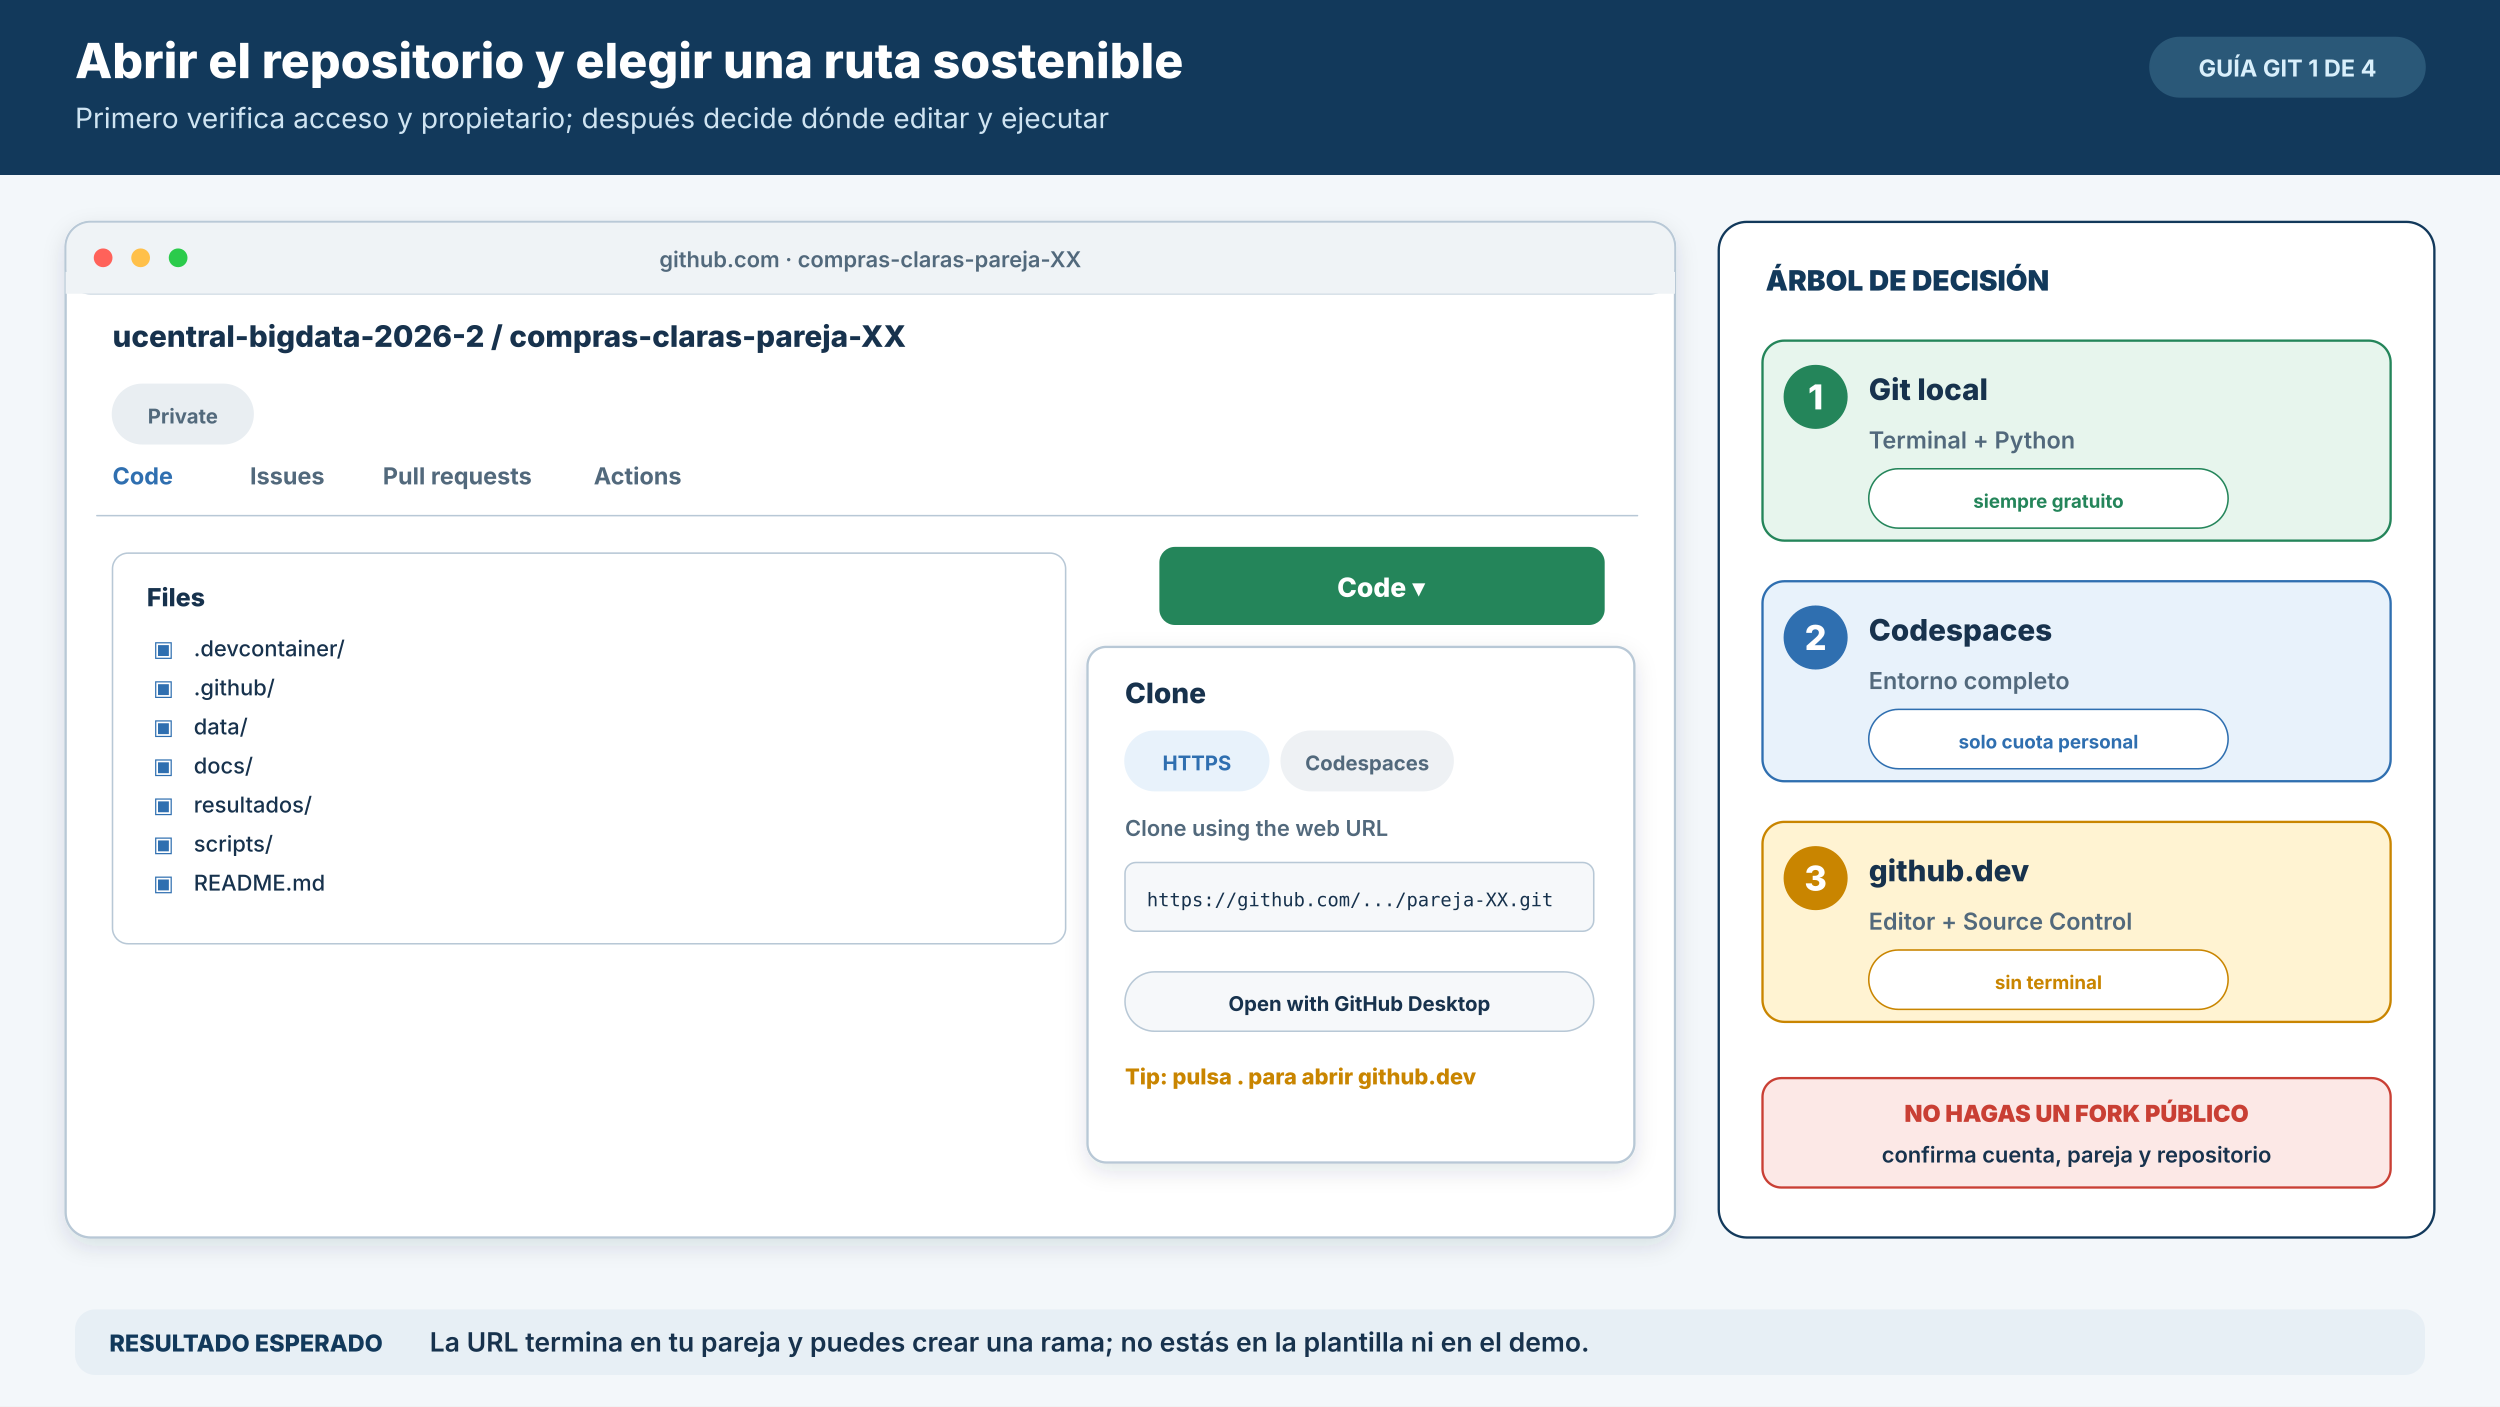
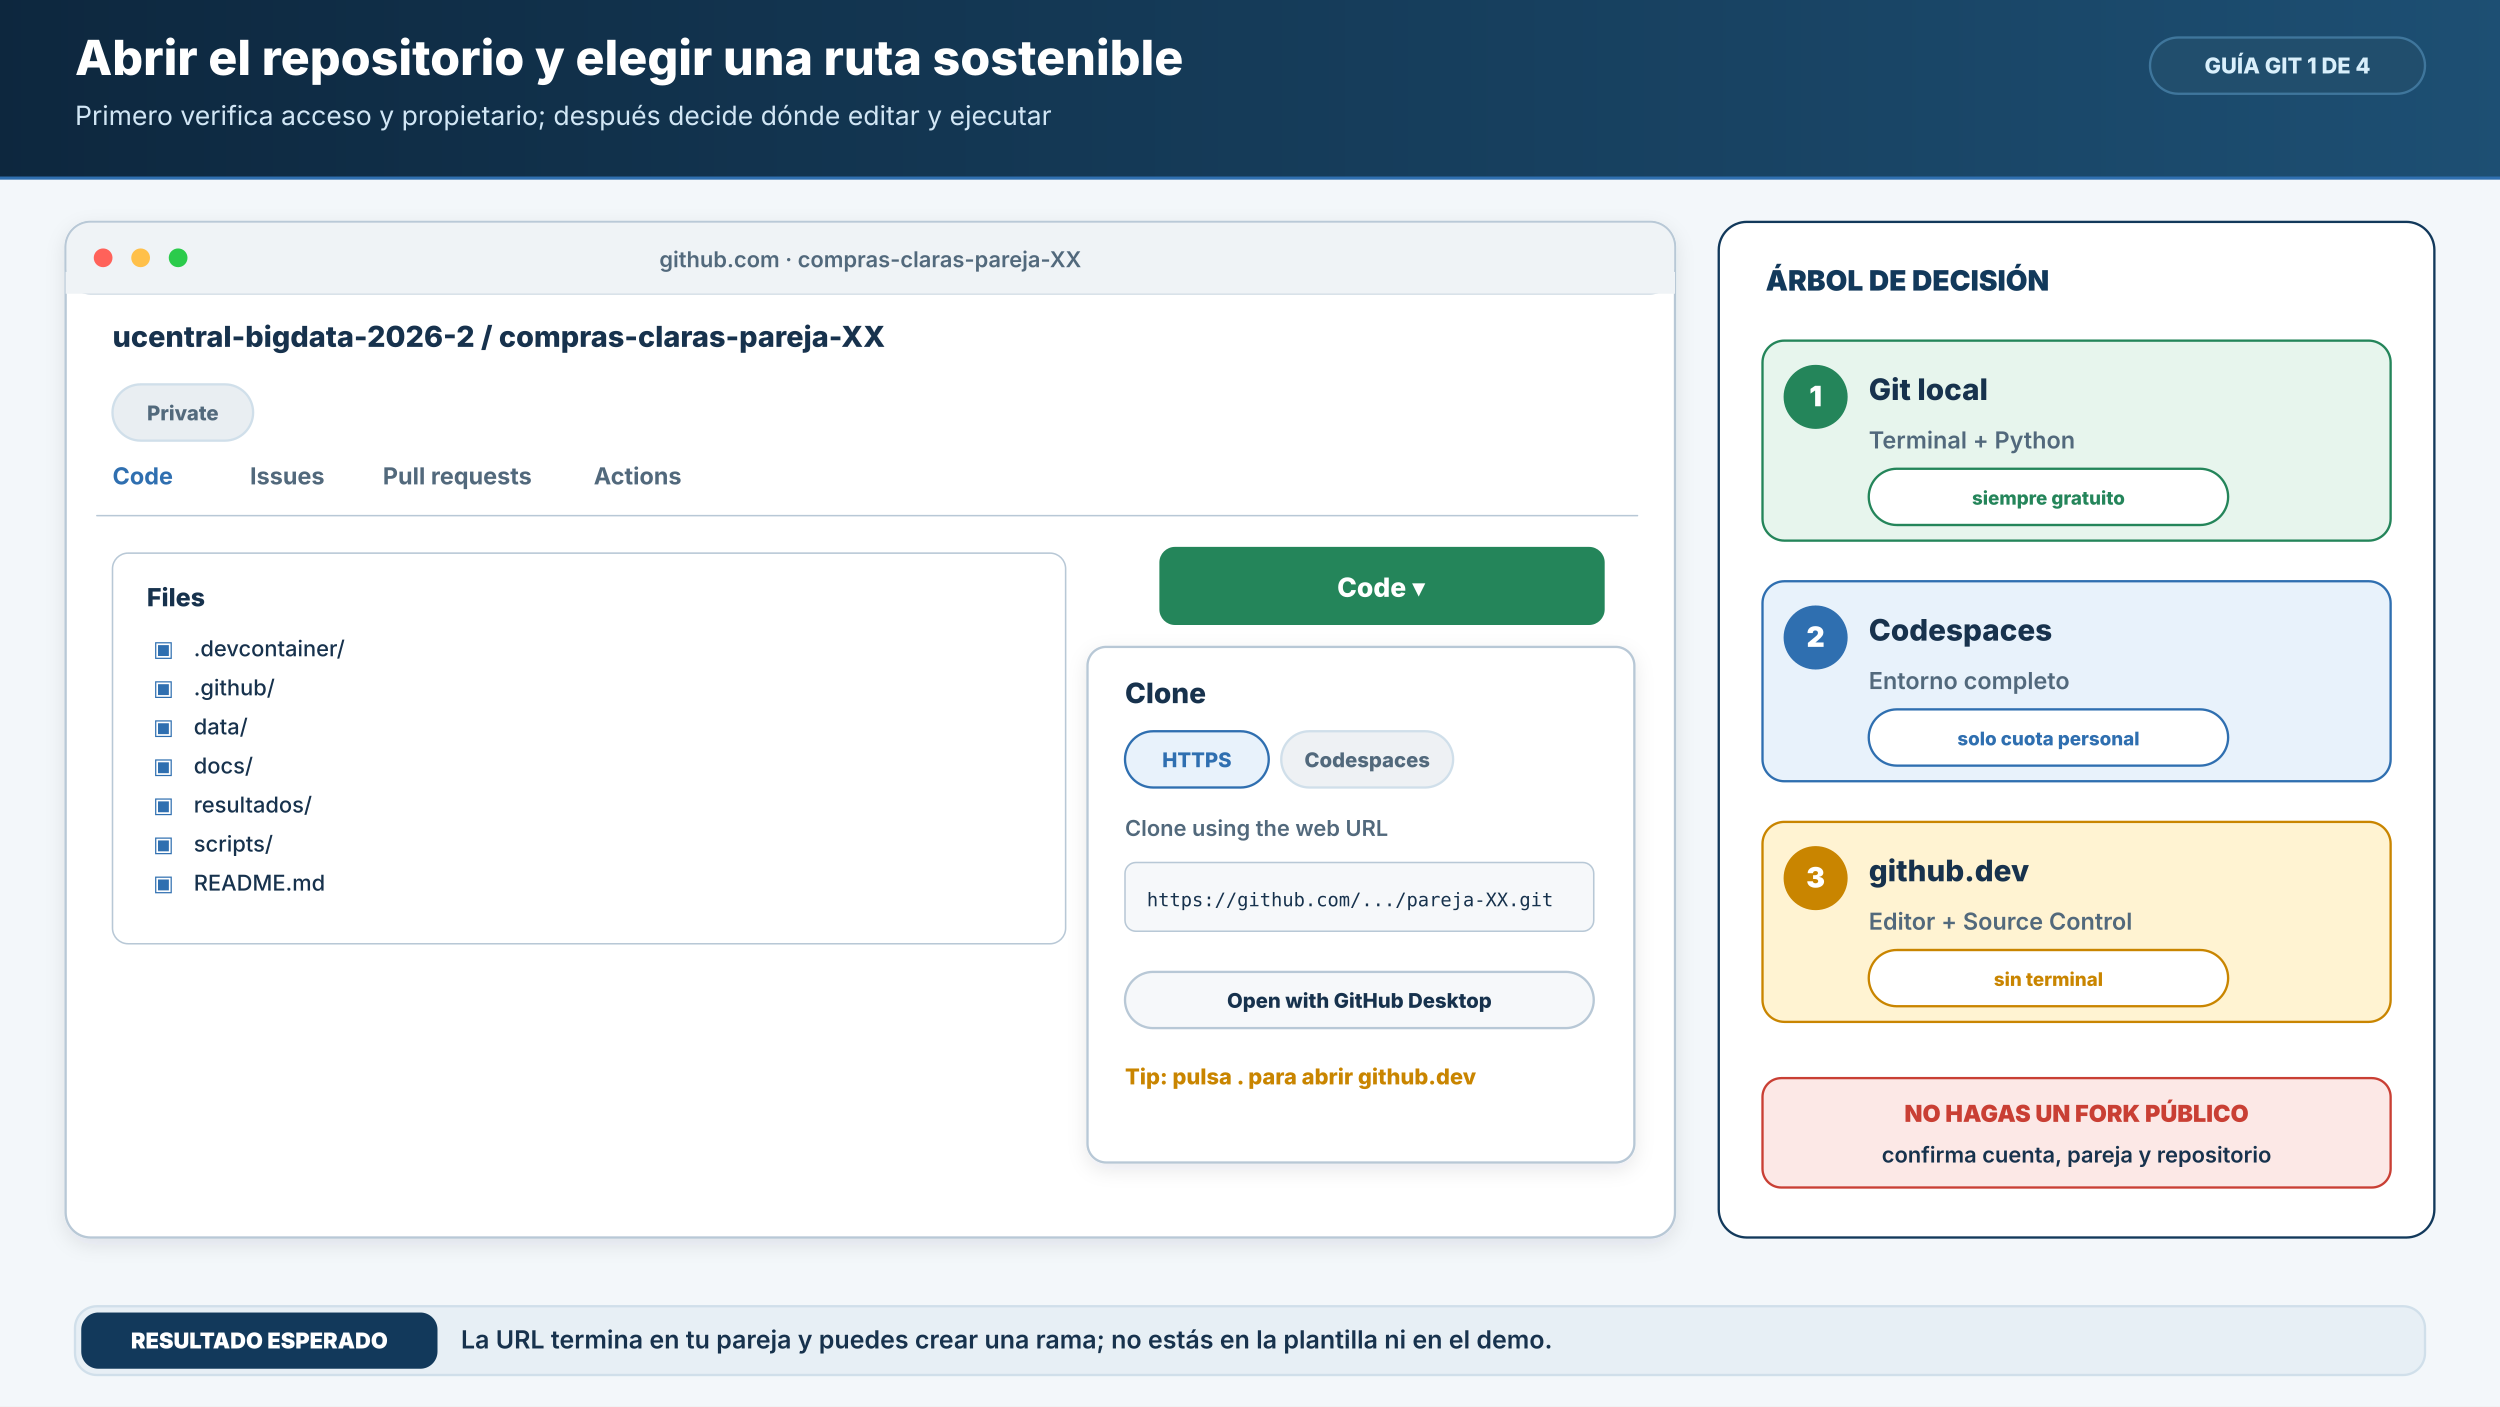
<svg xmlns="http://www.w3.org/2000/svg" width="1600" height="900" viewBox="0 0 1600 900" role="img" aria-labelledby="title desc">
  <defs>
-     <filter id="shadow" x="-20%" y="-20%" width="140%" height="150%">
-       <feDropShadow dx="0" dy="5" stdDeviation="7" flood-color="#17324D" flood-opacity=".12" />
+     <linearGradient id="header-grad" x1="0" y1="0" x2="1" y2="0">
+       <stop offset="0%" stop-color="#0D273E" />
+       <stop offset="100%" stop-color="#1D4F73" />
+     </linearGradient>
+     <linearGradient id="navy-card-grad" x1="0" y1="0" x2="0" y2="1">
+       <stop offset="0%" stop-color="#184368" />
+       <stop offset="100%" stop-color="#0F2B48" />
+     </linearGradient>
+     <linearGradient id="hub-grad" x1="0" y1="0" x2="1" y2="1">
+       <stop offset="0%" stop-color="#1C4B72" />
+       <stop offset="100%" stop-color="#0A2238" />
+     </linearGradient>
+     <filter id="shadow" x="-10%" y="-10%" width="125%" height="130%">
+       <feDropShadow dx="0" dy="4" stdDeviation="6" flood-color="#0F2B48" flood-opacity="0.09" />
+     </filter>
+     <filter id="shadow-lg" x="-15%" y="-15%" width="135%" height="140%">
+       <feDropShadow dx="0" dy="8" stdDeviation="12" flood-color="#0F2B48" flood-opacity="0.14" />
    </filter>
    <marker id="arrow-blue" markerWidth="10" markerHeight="10" refX="8" refY="3" orient="auto">
      <path d="M0,0 L0,6 L9,3 z" fill="#2F6FB0" />
    </marker>
    <marker id="arrow-red" markerWidth="10" markerHeight="10" refX="8" refY="3" orient="auto">
      <path d="M0,0 L0,6 L9,3 z" fill="#C93F34" />
    </marker>
    <marker id="arrow-green" markerWidth="10" markerHeight="10" refX="8" refY="3" orient="auto">
      <path d="M0,0 L0,6 L9,3 z" fill="#24855A" />
    </marker>
    <marker id="arrow-purple" markerWidth="10" markerHeight="10" refX="8" refY="3" orient="auto">
      <path d="M0,0 L0,6 L9,3 z" fill="#6C5AA7" />
    </marker>
+     <marker id="arrow-orange" markerWidth="10" markerHeight="10" refX="8" refY="3" orient="auto">
+       <path d="M0,0 L0,6 L9,3 z" fill="#E95C3A" />
+     </marker>
+     <marker id="arrow-amber" markerWidth="10" markerHeight="10" refX="8" refY="3" orient="auto">
+       <path d="M0,0 L0,6 L9,3 z" fill="#C98500" />
+     </marker>
+     <marker id="arrow-teal" markerWidth="10" markerHeight="10" refX="8" refY="3" orient="auto">
+       <path d="M0,0 L0,6 L9,3 z" fill="#167C80" />
+     </marker>
+     <marker id="arrow-ink" markerWidth="10" markerHeight="10" refX="8" refY="3" orient="auto">
+       <path d="M0,0 L0,6 L9,3 z" fill="#17324D" />
+     </marker>
  </defs>
  <rect width="1600" height="900" fill="#F3F7FA" />
-   <rect x="0" y="0" width="1600" height="112" rx="0" fill="#12395B" stroke="#12395B" stroke-width="0" opacity="1" />
-   <rect x="1376" y="24" width="176" height="38" rx="19" fill="#2A5878" stroke="#2A5878" stroke-width="1" opacity="1" />
-   <text x="1464.0" y="49" fill="#D9EFFB" font-family="Inter, Segoe UI, Arial, sans-serif" font-size="15" font-weight="700" text-anchor="middle" style="">
+   <rect x="0" y="0" width="1600" height="114" rx="0" fill="url(#header-grad)" stroke="#0D273E" stroke-width="0" opacity="1" />
+   <line x1="0" y1="114" x2="1600" y2="114" stroke="#2F6FB0" stroke-width="2" fill="none" stroke-linecap="round" />
+   <rect x="1376" y="24" width="176" height="36" rx="18" fill="#214E6D" stroke="#3F769C" stroke-width="1.5" opacity="1" />
+   <text x="1464.0" y="47" fill="#D9EFFB" font-family="Inter, -apple-system, Segoe UI, Arial, sans-serif" font-size="14" font-weight="800" text-anchor="middle" style="">
    <tspan x="1464.0" dy="0">GUÍA GIT 1 DE 4</tspan>
  </text>
-   <text x="48" y="50" fill="#FFFFFF" font-family="Inter, Segoe UI, Arial, sans-serif" font-size="31" font-weight="800" text-anchor="start" style="">
+   <text x="48" y="48" fill="#FFFFFF" font-family="Inter, -apple-system, Segoe UI, Arial, sans-serif" font-size="31" font-weight="800" text-anchor="start" style="">
    <tspan x="48" dy="0">Abrir el repositorio y elegir una ruta sostenible</tspan>
  </text>
-   <text x="48" y="82" fill="#CFE4F2" font-family="Inter, Segoe UI, Arial, sans-serif" font-size="18" font-weight="400" text-anchor="start" style="">
+   <text x="48" y="80" fill="#D1E6F5" font-family="Inter, -apple-system, Segoe UI, Arial, sans-serif" font-size="17" font-weight="400" text-anchor="start" style="">
    <tspan x="48" dy="0">Primero verifica acceso y propietario; después decide dónde editar y ejecutar</tspan>
  </text>
  <rect x="42" y="142" width="1030" height="650" rx="16" fill="#FFFFFF" stroke="#B8C8D6" stroke-width="1.5" opacity="1" filter="url(#shadow)" />
  <rect x="42" y="142" width="1030" height="46" rx="16" fill="#EFF3F6" stroke="#B8C8D6" stroke-width="1" opacity="1" />
  <rect x="42" y="174" width="1030" height="14" rx="0" fill="#EFF3F6" stroke="#EFF3F6" stroke-width="0" opacity="1" />
  <circle cx="66" cy="165" r="6" fill="#FF625A" stroke="#FF625A" stroke-width="0" />
  <circle cx="90" cy="165" r="6" fill="#FFC04A" stroke="#FFC04A" stroke-width="0" />
  <circle cx="114" cy="165" r="6" fill="#2BCB4B" stroke="#2BCB4B" stroke-width="0" />
-   <text x="557.0" y="171" fill="#52697C" font-family="Inter, Segoe UI, Arial, sans-serif" font-size="14" font-weight="600" text-anchor="middle" style="">
+   <text x="557.0" y="171" fill="#52697C" font-family="Inter, -apple-system, Segoe UI, Arial, sans-serif" font-size="14" font-weight="600" text-anchor="middle" style="">
    <tspan x="557.0" dy="0">github.com · compras-claras-pareja-XX</tspan>
  </text>
-   <text x="72" y="222" fill="#17324D" font-family="Inter, Segoe UI, Arial, sans-serif" font-size="19" font-weight="800" text-anchor="start" style="">
+   <text x="72" y="222" fill="#17324D" font-family="Inter, -apple-system, Segoe UI, Arial, sans-serif" font-size="18.5" font-weight="800" text-anchor="start" style="">
    <tspan x="72" dy="0">ucentral-bigdata-2026-2 / compras-claras-pareja-XX</tspan>
  </text>
-   <rect x="72" y="246" width="90" height="38" rx="19" fill="#E9EEF2" stroke="#E9EEF2" stroke-width="1" opacity="1" />
-   <text x="117.0" y="271" fill="#52697C" font-family="Inter, Segoe UI, Arial, sans-serif" font-size="13" font-weight="700" text-anchor="middle" style="">
+   <rect x="72" y="246" width="90" height="36" rx="18" fill="#E9EEF2" stroke="#D0DFEA" stroke-width="1.5" opacity="1" />
+   <text x="117.0" y="269" fill="#52697C" font-family="Inter, -apple-system, Segoe UI, Arial, sans-serif" font-size="13" font-weight="800" text-anchor="middle" style="">
    <tspan x="117.0" dy="0">Private</tspan>
  </text>
-   <text x="72" y="310" fill="#2F6FB0" font-family="Inter, Segoe UI, Arial, sans-serif" font-size="15" font-weight="700" text-anchor="start" style="">
+   <text x="72" y="310" fill="#2F6FB0" font-family="Inter, -apple-system, Segoe UI, Arial, sans-serif" font-size="15" font-weight="700" text-anchor="start" style="">
    <tspan x="72" dy="0">Code</tspan>
  </text>
-   <text x="160" y="310" fill="#52697C" font-family="Inter, Segoe UI, Arial, sans-serif" font-size="15" font-weight="700" text-anchor="start" style="">
+   <text x="160" y="310" fill="#52697C" font-family="Inter, -apple-system, Segoe UI, Arial, sans-serif" font-size="15" font-weight="700" text-anchor="start" style="">
    <tspan x="160" dy="0">Issues</tspan>
  </text>
-   <text x="245" y="310" fill="#52697C" font-family="Inter, Segoe UI, Arial, sans-serif" font-size="15" font-weight="700" text-anchor="start" style="">
+   <text x="245" y="310" fill="#52697C" font-family="Inter, -apple-system, Segoe UI, Arial, sans-serif" font-size="15" font-weight="700" text-anchor="start" style="">
    <tspan x="245" dy="0">Pull requests</tspan>
  </text>
-   <text x="380" y="310" fill="#52697C" font-family="Inter, Segoe UI, Arial, sans-serif" font-size="15" font-weight="700" text-anchor="start" style="">
+   <text x="380" y="310" fill="#52697C" font-family="Inter, -apple-system, Segoe UI, Arial, sans-serif" font-size="15" font-weight="700" text-anchor="start" style="">
    <tspan x="380" dy="0">Actions</tspan>
  </text>
  <line x1="62" y1="330" x2="1048" y2="330" stroke="#B8C8D6" stroke-width="1" fill="none" stroke-linecap="round" />
  <rect x="72" y="354" width="610" height="250" rx="10" fill="#FFFFFF" stroke="#B8C8D6" stroke-width="1" opacity="1" />
-   <text x="94" y="388" fill="#17324D" font-family="Inter, Segoe UI, Arial, sans-serif" font-size="16" font-weight="800" text-anchor="start" style="">
+   <text x="94" y="388" fill="#17324D" font-family="Inter, -apple-system, Segoe UI, Arial, sans-serif" font-size="16" font-weight="800" text-anchor="start" style="">
    <tspan x="94" dy="0">Files</tspan>
  </text>
-   <text x="98" y="420" fill="#2F6FB0" font-family="Inter, Segoe UI, Arial, sans-serif" font-size="14" font-weight="700" text-anchor="start" style="">
-     <tspan x="98" dy="0">▣</tspan>
-   </text>
-   <text x="124" y="420" fill="#17324D" font-family="Inter, Segoe UI, Arial, sans-serif" font-size="14" font-weight="550" text-anchor="start" style="">
+   <text x="98" y="420" fill="#2F6FB0" font-family="Inter, -apple-system, Segoe UI, Arial, sans-serif" font-size="14" font-weight="700" text-anchor="start" style="">
+     <tspan x="98" dy="0">▣</tspan>
+   </text>
+   <text x="124" y="420" fill="#17324D" font-family="Inter, -apple-system, Segoe UI, Arial, sans-serif" font-size="14" font-weight="550" text-anchor="start" style="">
    <tspan x="124" dy="0">.devcontainer/</tspan>
  </text>
-   <text x="98" y="445" fill="#2F6FB0" font-family="Inter, Segoe UI, Arial, sans-serif" font-size="14" font-weight="700" text-anchor="start" style="">
-     <tspan x="98" dy="0">▣</tspan>
-   </text>
-   <text x="124" y="445" fill="#17324D" font-family="Inter, Segoe UI, Arial, sans-serif" font-size="14" font-weight="550" text-anchor="start" style="">
+   <text x="98" y="445" fill="#2F6FB0" font-family="Inter, -apple-system, Segoe UI, Arial, sans-serif" font-size="14" font-weight="700" text-anchor="start" style="">
+     <tspan x="98" dy="0">▣</tspan>
+   </text>
+   <text x="124" y="445" fill="#17324D" font-family="Inter, -apple-system, Segoe UI, Arial, sans-serif" font-size="14" font-weight="550" text-anchor="start" style="">
    <tspan x="124" dy="0">.github/</tspan>
  </text>
-   <text x="98" y="470" fill="#2F6FB0" font-family="Inter, Segoe UI, Arial, sans-serif" font-size="14" font-weight="700" text-anchor="start" style="">
-     <tspan x="98" dy="0">▣</tspan>
-   </text>
-   <text x="124" y="470" fill="#17324D" font-family="Inter, Segoe UI, Arial, sans-serif" font-size="14" font-weight="550" text-anchor="start" style="">
+   <text x="98" y="470" fill="#2F6FB0" font-family="Inter, -apple-system, Segoe UI, Arial, sans-serif" font-size="14" font-weight="700" text-anchor="start" style="">
+     <tspan x="98" dy="0">▣</tspan>
+   </text>
+   <text x="124" y="470" fill="#17324D" font-family="Inter, -apple-system, Segoe UI, Arial, sans-serif" font-size="14" font-weight="550" text-anchor="start" style="">
    <tspan x="124" dy="0">data/</tspan>
  </text>
-   <text x="98" y="495" fill="#2F6FB0" font-family="Inter, Segoe UI, Arial, sans-serif" font-size="14" font-weight="700" text-anchor="start" style="">
-     <tspan x="98" dy="0">▣</tspan>
-   </text>
-   <text x="124" y="495" fill="#17324D" font-family="Inter, Segoe UI, Arial, sans-serif" font-size="14" font-weight="550" text-anchor="start" style="">
+   <text x="98" y="495" fill="#2F6FB0" font-family="Inter, -apple-system, Segoe UI, Arial, sans-serif" font-size="14" font-weight="700" text-anchor="start" style="">
+     <tspan x="98" dy="0">▣</tspan>
+   </text>
+   <text x="124" y="495" fill="#17324D" font-family="Inter, -apple-system, Segoe UI, Arial, sans-serif" font-size="14" font-weight="550" text-anchor="start" style="">
    <tspan x="124" dy="0">docs/</tspan>
  </text>
-   <text x="98" y="520" fill="#2F6FB0" font-family="Inter, Segoe UI, Arial, sans-serif" font-size="14" font-weight="700" text-anchor="start" style="">
-     <tspan x="98" dy="0">▣</tspan>
-   </text>
-   <text x="124" y="520" fill="#17324D" font-family="Inter, Segoe UI, Arial, sans-serif" font-size="14" font-weight="550" text-anchor="start" style="">
+   <text x="98" y="520" fill="#2F6FB0" font-family="Inter, -apple-system, Segoe UI, Arial, sans-serif" font-size="14" font-weight="700" text-anchor="start" style="">
+     <tspan x="98" dy="0">▣</tspan>
+   </text>
+   <text x="124" y="520" fill="#17324D" font-family="Inter, -apple-system, Segoe UI, Arial, sans-serif" font-size="14" font-weight="550" text-anchor="start" style="">
    <tspan x="124" dy="0">resultados/</tspan>
  </text>
-   <text x="98" y="545" fill="#2F6FB0" font-family="Inter, Segoe UI, Arial, sans-serif" font-size="14" font-weight="700" text-anchor="start" style="">
-     <tspan x="98" dy="0">▣</tspan>
-   </text>
-   <text x="124" y="545" fill="#17324D" font-family="Inter, Segoe UI, Arial, sans-serif" font-size="14" font-weight="550" text-anchor="start" style="">
+   <text x="98" y="545" fill="#2F6FB0" font-family="Inter, -apple-system, Segoe UI, Arial, sans-serif" font-size="14" font-weight="700" text-anchor="start" style="">
+     <tspan x="98" dy="0">▣</tspan>
+   </text>
+   <text x="124" y="545" fill="#17324D" font-family="Inter, -apple-system, Segoe UI, Arial, sans-serif" font-size="14" font-weight="550" text-anchor="start" style="">
    <tspan x="124" dy="0">scripts/</tspan>
  </text>
-   <text x="98" y="570" fill="#2F6FB0" font-family="Inter, Segoe UI, Arial, sans-serif" font-size="14" font-weight="700" text-anchor="start" style="">
-     <tspan x="98" dy="0">▣</tspan>
-   </text>
-   <text x="124" y="570" fill="#17324D" font-family="Inter, Segoe UI, Arial, sans-serif" font-size="14" font-weight="550" text-anchor="start" style="">
+   <text x="98" y="570" fill="#2F6FB0" font-family="Inter, -apple-system, Segoe UI, Arial, sans-serif" font-size="14" font-weight="700" text-anchor="start" style="">
+     <tspan x="98" dy="0">▣</tspan>
+   </text>
+   <text x="124" y="570" fill="#17324D" font-family="Inter, -apple-system, Segoe UI, Arial, sans-serif" font-size="14" font-weight="550" text-anchor="start" style="">
    <tspan x="124" dy="0">README.md</tspan>
  </text>
  <rect x="742" y="350" width="285" height="50" rx="10" fill="#24855A" stroke="#24855A" stroke-width="0" opacity="1" />
-   <text x="884" y="382" fill="#FFFFFF" font-family="Inter, Segoe UI, Arial, sans-serif" font-size="17" font-weight="800" text-anchor="middle" style="">
+   <text x="884" y="382" fill="#FFFFFF" font-family="Inter, -apple-system, Segoe UI, Arial, sans-serif" font-size="17" font-weight="800" text-anchor="middle" style="">
    <tspan x="884" dy="0">Code ▾</tspan>
  </text>
  <rect x="696" y="414" width="350" height="330" rx="12" fill="#FFFFFF" stroke="#B8C8D6" stroke-width="1.5" opacity="1" filter="url(#shadow)" />
-   <text x="720" y="450" fill="#17324D" font-family="Inter, Segoe UI, Arial, sans-serif" font-size="18" font-weight="800" text-anchor="start" style="">
+   <text x="720" y="450" fill="#17324D" font-family="Inter, -apple-system, Segoe UI, Arial, sans-serif" font-size="18" font-weight="800" text-anchor="start" style="">
    <tspan x="720" dy="0">Clone</tspan>
  </text>
-   <rect x="720" y="468" width="92" height="38" rx="19" fill="#E8F2FB" stroke="#E8F2FB" stroke-width="1" opacity="1" />
-   <text x="766.0" y="493" fill="#2F6FB0" font-family="Inter, Segoe UI, Arial, sans-serif" font-size="13" font-weight="700" text-anchor="middle" style="">
+   <rect x="720" y="468" width="92" height="36" rx="18" fill="#E8F2FB" stroke="#2F6FB0" stroke-width="1.5" opacity="1" />
+   <text x="766.0" y="491" fill="#2F6FB0" font-family="Inter, -apple-system, Segoe UI, Arial, sans-serif" font-size="13" font-weight="800" text-anchor="middle" style="">
    <tspan x="766.0" dy="0">HTTPS</tspan>
  </text>
-   <rect x="820" y="468" width="110" height="38" rx="19" fill="#EEF1F4" stroke="#EEF1F4" stroke-width="1" opacity="1" />
-   <text x="875.0" y="493" fill="#52697C" font-family="Inter, Segoe UI, Arial, sans-serif" font-size="13" font-weight="700" text-anchor="middle" style="">
+   <rect x="820" y="468" width="110" height="36" rx="18" fill="#EEF1F4" stroke="#D0DFEA" stroke-width="1.5" opacity="1" />
+   <text x="875.0" y="491" fill="#52697C" font-family="Inter, -apple-system, Segoe UI, Arial, sans-serif" font-size="13" font-weight="800" text-anchor="middle" style="">
    <tspan x="875.0" dy="0">Codespaces</tspan>
  </text>
-   <text x="720" y="535" fill="#52697C" font-family="Inter, Segoe UI, Arial, sans-serif" font-size="14" font-weight="600" text-anchor="start" style="">
+   <text x="720" y="535" fill="#52697C" font-family="Inter, -apple-system, Segoe UI, Arial, sans-serif" font-size="14" font-weight="600" text-anchor="start" style="">
    <tspan x="720" dy="0">Clone using the web URL</tspan>
  </text>
  <rect x="720" y="552" width="300" height="44" rx="7" fill="#F6F8FA" stroke="#B8C8D6" stroke-width="1" opacity="1" />
  <text x="734" y="580" fill="#17324D" font-family="Consolas, monospace" font-size="12" font-weight="500" text-anchor="start" style="">
    <tspan x="734" dy="0">https://github.com/.../pareja-XX.git</tspan>
  </text>
-   <rect x="720" y="622" width="300" height="38" rx="19" fill="#F6F8FA" stroke="#B8C8D6" stroke-width="1" opacity="1" />
-   <text x="870.0" y="647" fill="#17324D" font-family="Inter, Segoe UI, Arial, sans-serif" font-size="13" font-weight="700" text-anchor="middle" style="">
+   <rect x="720" y="622" width="300" height="36" rx="18" fill="#F6F8FA" stroke="#B8C8D6" stroke-width="1.5" opacity="1" />
+   <text x="870.0" y="645" fill="#17324D" font-family="Inter, -apple-system, Segoe UI, Arial, sans-serif" font-size="13" font-weight="800" text-anchor="middle" style="">
    <tspan x="870.0" dy="0">Open with GitHub Desktop</tspan>
  </text>
-   <text x="720" y="694" fill="#C98500" font-family="Inter, Segoe UI, Arial, sans-serif" font-size="14" font-weight="800" text-anchor="start" style="">
+   <text x="720" y="694" fill="#C98500" font-family="Inter, -apple-system, Segoe UI, Arial, sans-serif" font-size="14" font-weight="800" text-anchor="start" style="">
    <tspan x="720" dy="0">Tip: pulsa . para abrir github.dev</tspan>
  </text>
  <rect x="1100" y="142" width="458" height="650" rx="18" fill="#FFFFFF" stroke="#12395B" stroke-width="1.5" opacity="1" />
-   <text x="1130" y="186" fill="#12395B" font-family="Inter, Segoe UI, Arial, sans-serif" font-size="18" font-weight="900" text-anchor="start" style="">
+   <text x="1130" y="186" fill="#12395B" font-family="Inter, -apple-system, Segoe UI, Arial, sans-serif" font-size="18" font-weight="900" text-anchor="start" style="">
    <tspan x="1130" dy="0">ÁRBOL DE DECISIÓN</tspan>
  </text>
  <rect x="1128" y="218" width="402" height="128" rx="14" fill="#E7F5ED" stroke="#24855A" stroke-width="1.5" opacity="1" />
  <circle cx="1162" cy="254" r="20" fill="#24855A" stroke="#24855A" stroke-width="1" />
-   <text x="1162" y="262" fill="#FFFFFF" font-family="Inter, Segoe UI, Arial, sans-serif" font-size="22" font-weight="800" text-anchor="middle" style="">
+   <text x="1162" y="260" fill="#FFFFFF" font-family="Inter, -apple-system, Segoe UI, Arial, sans-serif" font-size="18" font-weight="900" text-anchor="middle" style="">
    <tspan x="1162" dy="0">1</tspan>
  </text>
-   <text x="1196" y="256" fill="#17324D" font-family="Inter, Segoe UI, Arial, sans-serif" font-size="19" font-weight="800" text-anchor="start" style="">
+   <text x="1196" y="256" fill="#17324D" font-family="Inter, -apple-system, Segoe UI, Arial, sans-serif" font-size="19" font-weight="800" text-anchor="start" style="">
    <tspan x="1196" dy="0">Git local</tspan>
  </text>
-   <text x="1196" y="287" fill="#52697C" font-family="Inter, Segoe UI, Arial, sans-serif" font-size="15" font-weight="600" text-anchor="start" style="">
+   <text x="1196" y="287" fill="#52697C" font-family="Inter, -apple-system, Segoe UI, Arial, sans-serif" font-size="15" font-weight="600" text-anchor="start" style="">
    <tspan x="1196" dy="0">Terminal + Python</tspan>
  </text>
-   <rect x="1196" y="300" width="230" height="38" rx="19" fill="#FFFFFF" stroke="#24855A" stroke-width="1" opacity="1" />
-   <text x="1311.0" y="325" fill="#24855A" font-family="Inter, Segoe UI, Arial, sans-serif" font-size="12" font-weight="700" text-anchor="middle" style="">
+   <rect x="1196" y="300" width="230" height="36" rx="18" fill="#FFFFFF" stroke="#24855A" stroke-width="1.5" opacity="1" />
+   <text x="1311.0" y="323" fill="#24855A" font-family="Inter, -apple-system, Segoe UI, Arial, sans-serif" font-size="12" font-weight="800" text-anchor="middle" style="">
    <tspan x="1311.0" dy="0">siempre gratuito</tspan>
  </text>
  <rect x="1128" y="372" width="402" height="128" rx="14" fill="#E8F2FB" stroke="#2F6FB0" stroke-width="1.5" opacity="1" />
  <circle cx="1162" cy="408" r="20" fill="#2F6FB0" stroke="#2F6FB0" stroke-width="1" />
-   <text x="1162" y="416" fill="#FFFFFF" font-family="Inter, Segoe UI, Arial, sans-serif" font-size="22" font-weight="800" text-anchor="middle" style="">
+   <text x="1162" y="414" fill="#FFFFFF" font-family="Inter, -apple-system, Segoe UI, Arial, sans-serif" font-size="18" font-weight="900" text-anchor="middle" style="">
    <tspan x="1162" dy="0">2</tspan>
  </text>
-   <text x="1196" y="410" fill="#17324D" font-family="Inter, Segoe UI, Arial, sans-serif" font-size="19" font-weight="800" text-anchor="start" style="">
+   <text x="1196" y="410" fill="#17324D" font-family="Inter, -apple-system, Segoe UI, Arial, sans-serif" font-size="19" font-weight="800" text-anchor="start" style="">
    <tspan x="1196" dy="0">Codespaces</tspan>
  </text>
-   <text x="1196" y="441" fill="#52697C" font-family="Inter, Segoe UI, Arial, sans-serif" font-size="15" font-weight="600" text-anchor="start" style="">
+   <text x="1196" y="441" fill="#52697C" font-family="Inter, -apple-system, Segoe UI, Arial, sans-serif" font-size="15" font-weight="600" text-anchor="start" style="">
    <tspan x="1196" dy="0">Entorno completo</tspan>
  </text>
-   <rect x="1196" y="454" width="230" height="38" rx="19" fill="#FFFFFF" stroke="#2F6FB0" stroke-width="1" opacity="1" />
-   <text x="1311.0" y="479" fill="#2F6FB0" font-family="Inter, Segoe UI, Arial, sans-serif" font-size="12" font-weight="700" text-anchor="middle" style="">
+   <rect x="1196" y="454" width="230" height="36" rx="18" fill="#FFFFFF" stroke="#2F6FB0" stroke-width="1.5" opacity="1" />
+   <text x="1311.0" y="477" fill="#2F6FB0" font-family="Inter, -apple-system, Segoe UI, Arial, sans-serif" font-size="12" font-weight="800" text-anchor="middle" style="">
    <tspan x="1311.0" dy="0">solo cuota personal</tspan>
  </text>
  <rect x="1128" y="526" width="402" height="128" rx="14" fill="#FFF3D2" stroke="#C98500" stroke-width="1.5" opacity="1" />
  <circle cx="1162" cy="562" r="20" fill="#C98500" stroke="#C98500" stroke-width="1" />
-   <text x="1162" y="570" fill="#FFFFFF" font-family="Inter, Segoe UI, Arial, sans-serif" font-size="22" font-weight="800" text-anchor="middle" style="">
+   <text x="1162" y="568" fill="#FFFFFF" font-family="Inter, -apple-system, Segoe UI, Arial, sans-serif" font-size="18" font-weight="900" text-anchor="middle" style="">
    <tspan x="1162" dy="0">3</tspan>
  </text>
-   <text x="1196" y="564" fill="#17324D" font-family="Inter, Segoe UI, Arial, sans-serif" font-size="19" font-weight="800" text-anchor="start" style="">
+   <text x="1196" y="564" fill="#17324D" font-family="Inter, -apple-system, Segoe UI, Arial, sans-serif" font-size="19" font-weight="800" text-anchor="start" style="">
    <tspan x="1196" dy="0">github.dev</tspan>
  </text>
-   <text x="1196" y="595" fill="#52697C" font-family="Inter, Segoe UI, Arial, sans-serif" font-size="15" font-weight="600" text-anchor="start" style="">
+   <text x="1196" y="595" fill="#52697C" font-family="Inter, -apple-system, Segoe UI, Arial, sans-serif" font-size="15" font-weight="600" text-anchor="start" style="">
    <tspan x="1196" dy="0">Editor + Source Control</tspan>
  </text>
-   <rect x="1196" y="608" width="230" height="38" rx="19" fill="#FFFFFF" stroke="#C98500" stroke-width="1" opacity="1" />
-   <text x="1311.0" y="633" fill="#C98500" font-family="Inter, Segoe UI, Arial, sans-serif" font-size="12" font-weight="700" text-anchor="middle" style="">
+   <rect x="1196" y="608" width="230" height="36" rx="18" fill="#FFFFFF" stroke="#C98500" stroke-width="1.5" opacity="1" />
+   <text x="1311.0" y="631" fill="#C98500" font-family="Inter, -apple-system, Segoe UI, Arial, sans-serif" font-size="12" font-weight="800" text-anchor="middle" style="">
    <tspan x="1311.0" dy="0">sin terminal</tspan>
  </text>
  <rect x="1128" y="690" width="402" height="70" rx="12" fill="#FCE8E6" stroke="#C93F34" stroke-width="1.5" opacity="1" />
-   <text x="1329" y="718" fill="#C93F34" font-family="Inter, Segoe UI, Arial, sans-serif" font-size="15" font-weight="900" text-anchor="middle" style="">
+   <text x="1329" y="718" fill="#C93F34" font-family="Inter, -apple-system, Segoe UI, Arial, sans-serif" font-size="15" font-weight="900" text-anchor="middle" style="">
    <tspan x="1329" dy="0">NO HAGAS UN FORK PÚBLICO</tspan>
  </text>
-   <text x="1329" y="744" fill="#17324D" font-family="Inter, Segoe UI, Arial, sans-serif" font-size="14" font-weight="600" text-anchor="middle" style="">
+   <text x="1329" y="744" fill="#17324D" font-family="Inter, -apple-system, Segoe UI, Arial, sans-serif" font-size="14" font-weight="600" text-anchor="middle" style="">
    <tspan x="1329" dy="0">confirma cuenta, pareja y repositorio</tspan>
  </text>
-   <rect x="48" y="838" width="1504" height="42" rx="13" fill="#E7EFF5" stroke="#E7EFF5" stroke-width="0" opacity="1" />
-   <text x="70" y="865" fill="#12395B" font-family="Inter, Segoe UI, Arial, sans-serif" font-size="15" font-weight="800" text-anchor="start" style="">
-     <tspan x="70" dy="0">RESULTADO ESPERADO</tspan>
-   </text>
-   <text x="275.0" y="865" fill="#17324D" font-family="Inter, Segoe UI, Arial, sans-serif" font-size="17" font-weight="600" text-anchor="start" style="">
-     <tspan x="275.0" dy="0">La URL termina en tu pareja y puedes crear una rama; no estás en la plantilla ni en el demo.</tspan>
+   <rect x="48" y="836" width="1504" height="44" rx="14" fill="#E7EFF5" stroke="#D0DFEA" stroke-width="1.5" opacity="1" />
+   <rect x="52" y="840" width="228" height="36" rx="11" fill="#12395B" stroke="#12395B" stroke-width="0" opacity="1" />
+   <text x="166.0" y="863" fill="#FFFFFF" font-family="Inter, -apple-system, Segoe UI, Arial, sans-serif" font-size="14" font-weight="900" text-anchor="middle" style="">
+     <tspan x="166.0" dy="0">RESULTADO ESPERADO</tspan>
+   </text>
+   <text x="295" y="863" fill="#17324D" font-family="Inter, -apple-system, Segoe UI, Arial, sans-serif" font-size="16" font-weight="600" text-anchor="start" style="">
+     <tspan x="295" dy="0">La URL termina en tu pareja y puedes crear una rama; no estás en la plantilla ni en el demo.</tspan>
  </text>
</svg>
